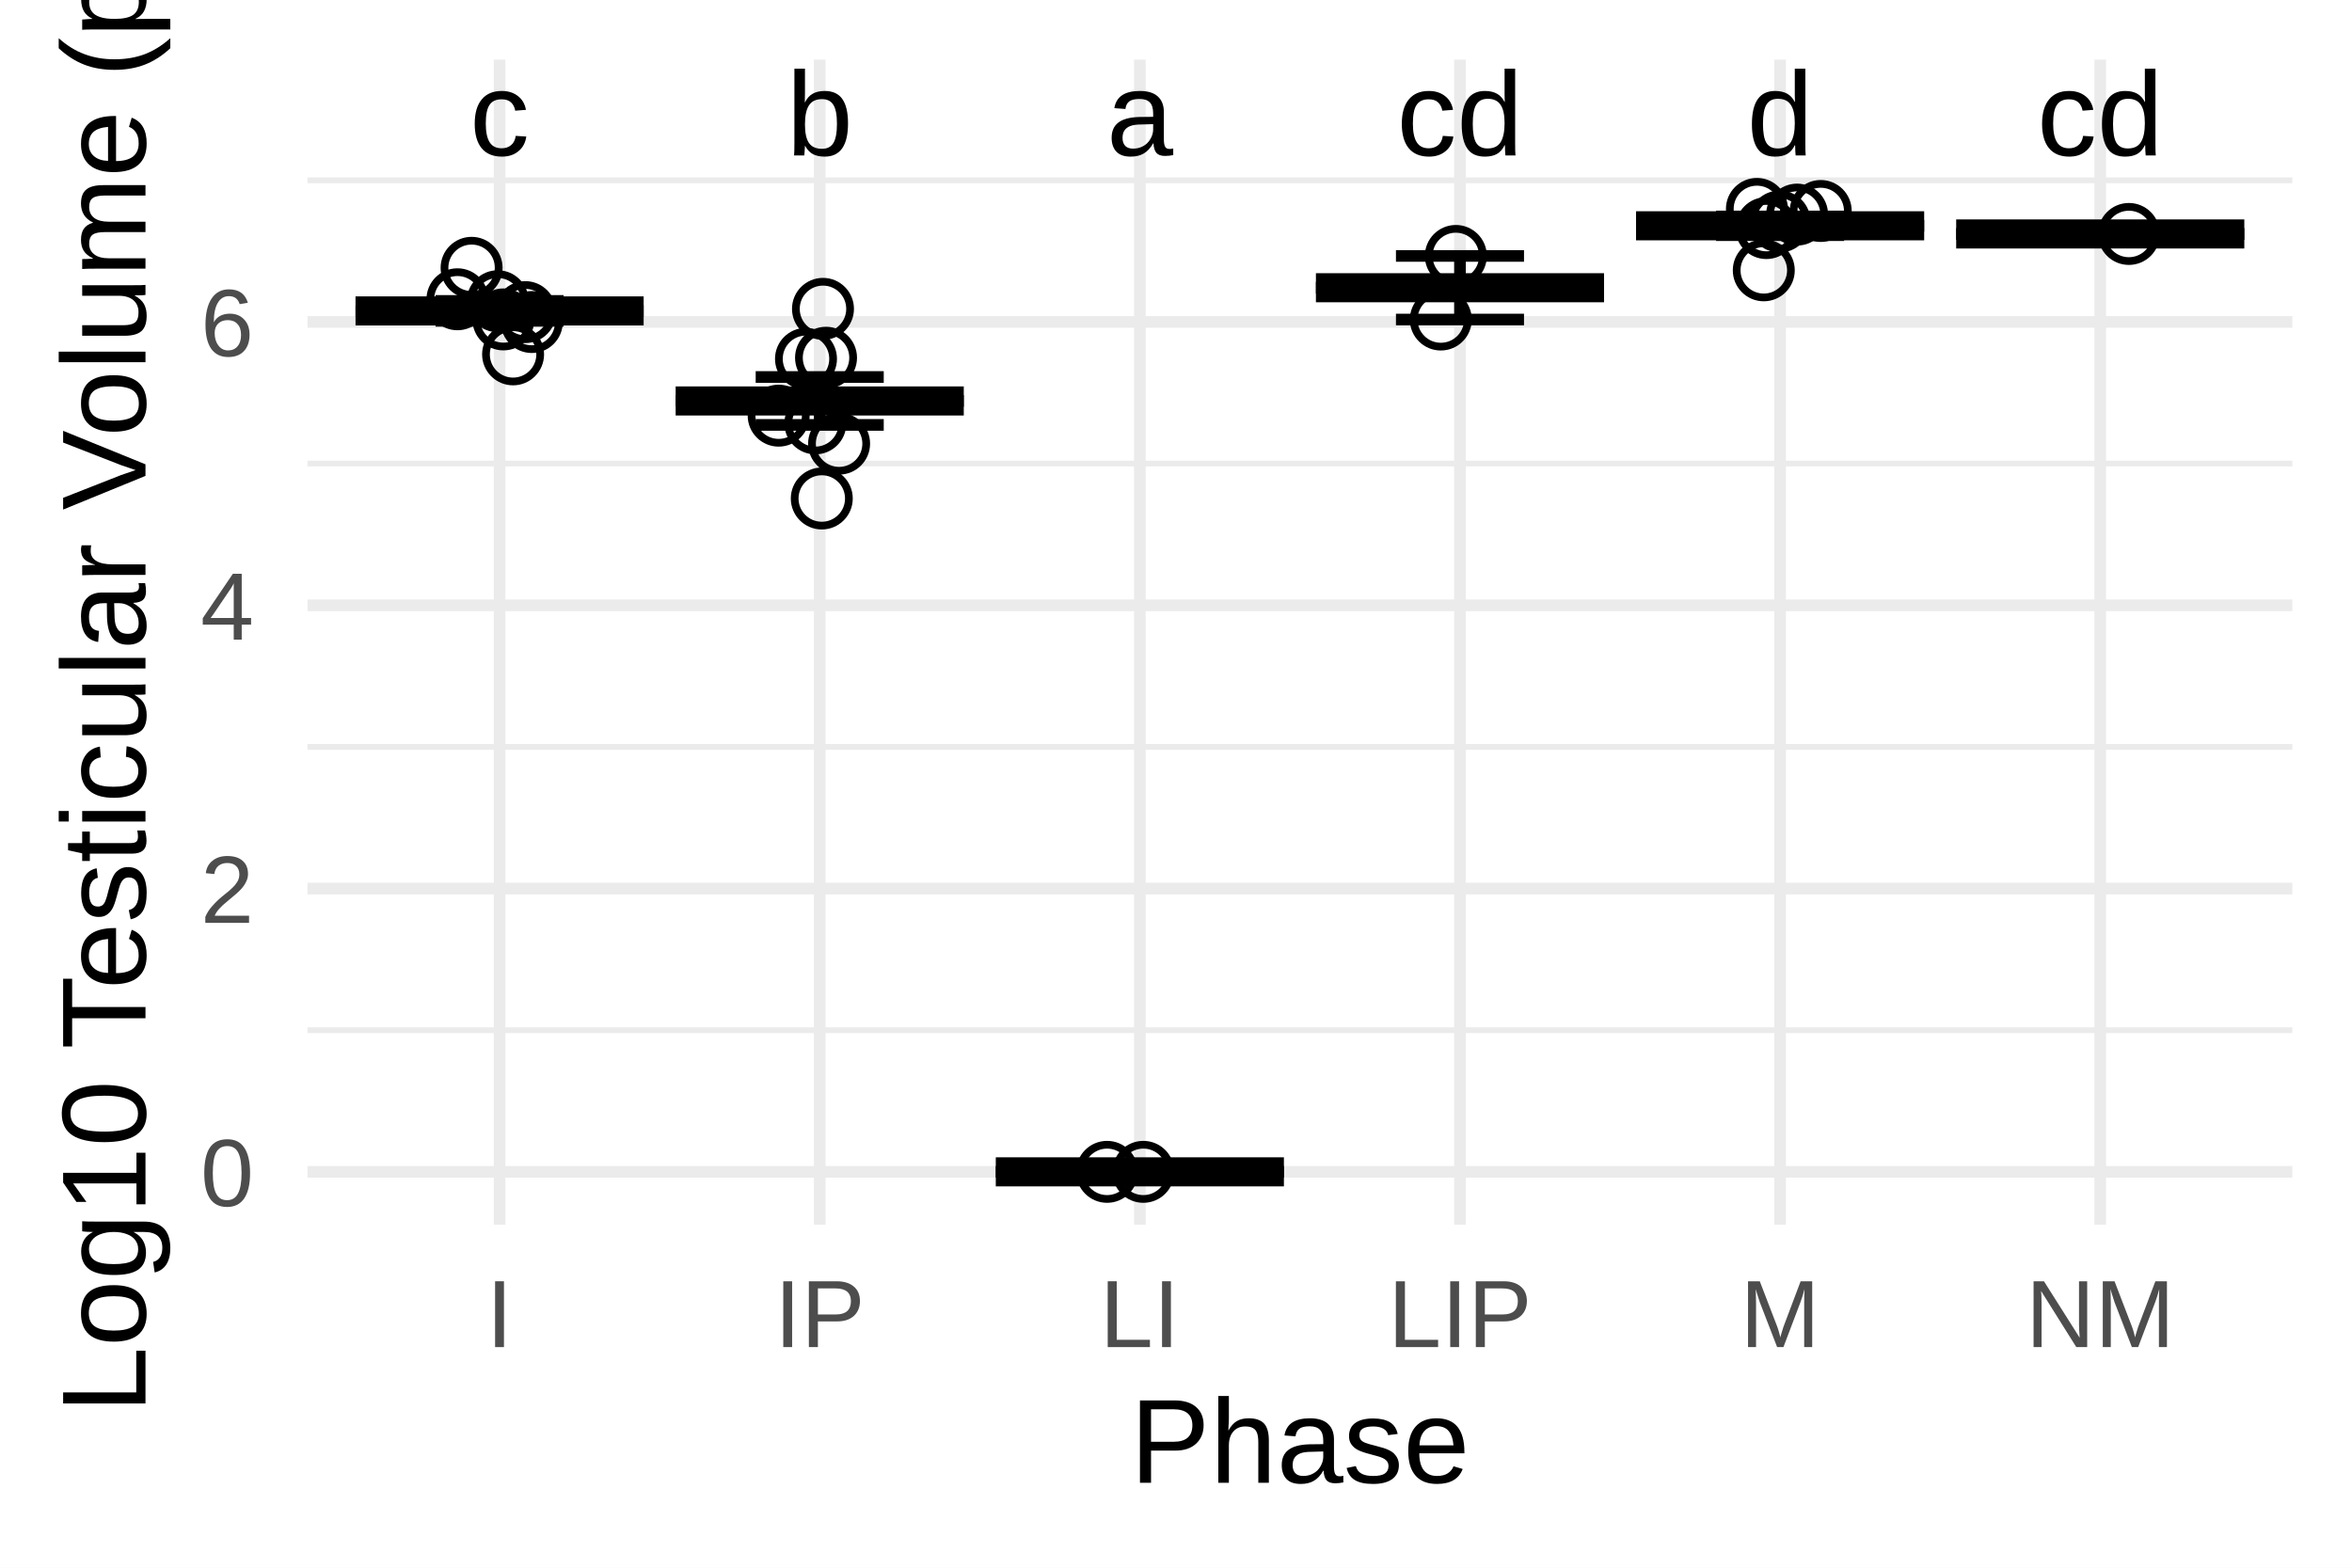
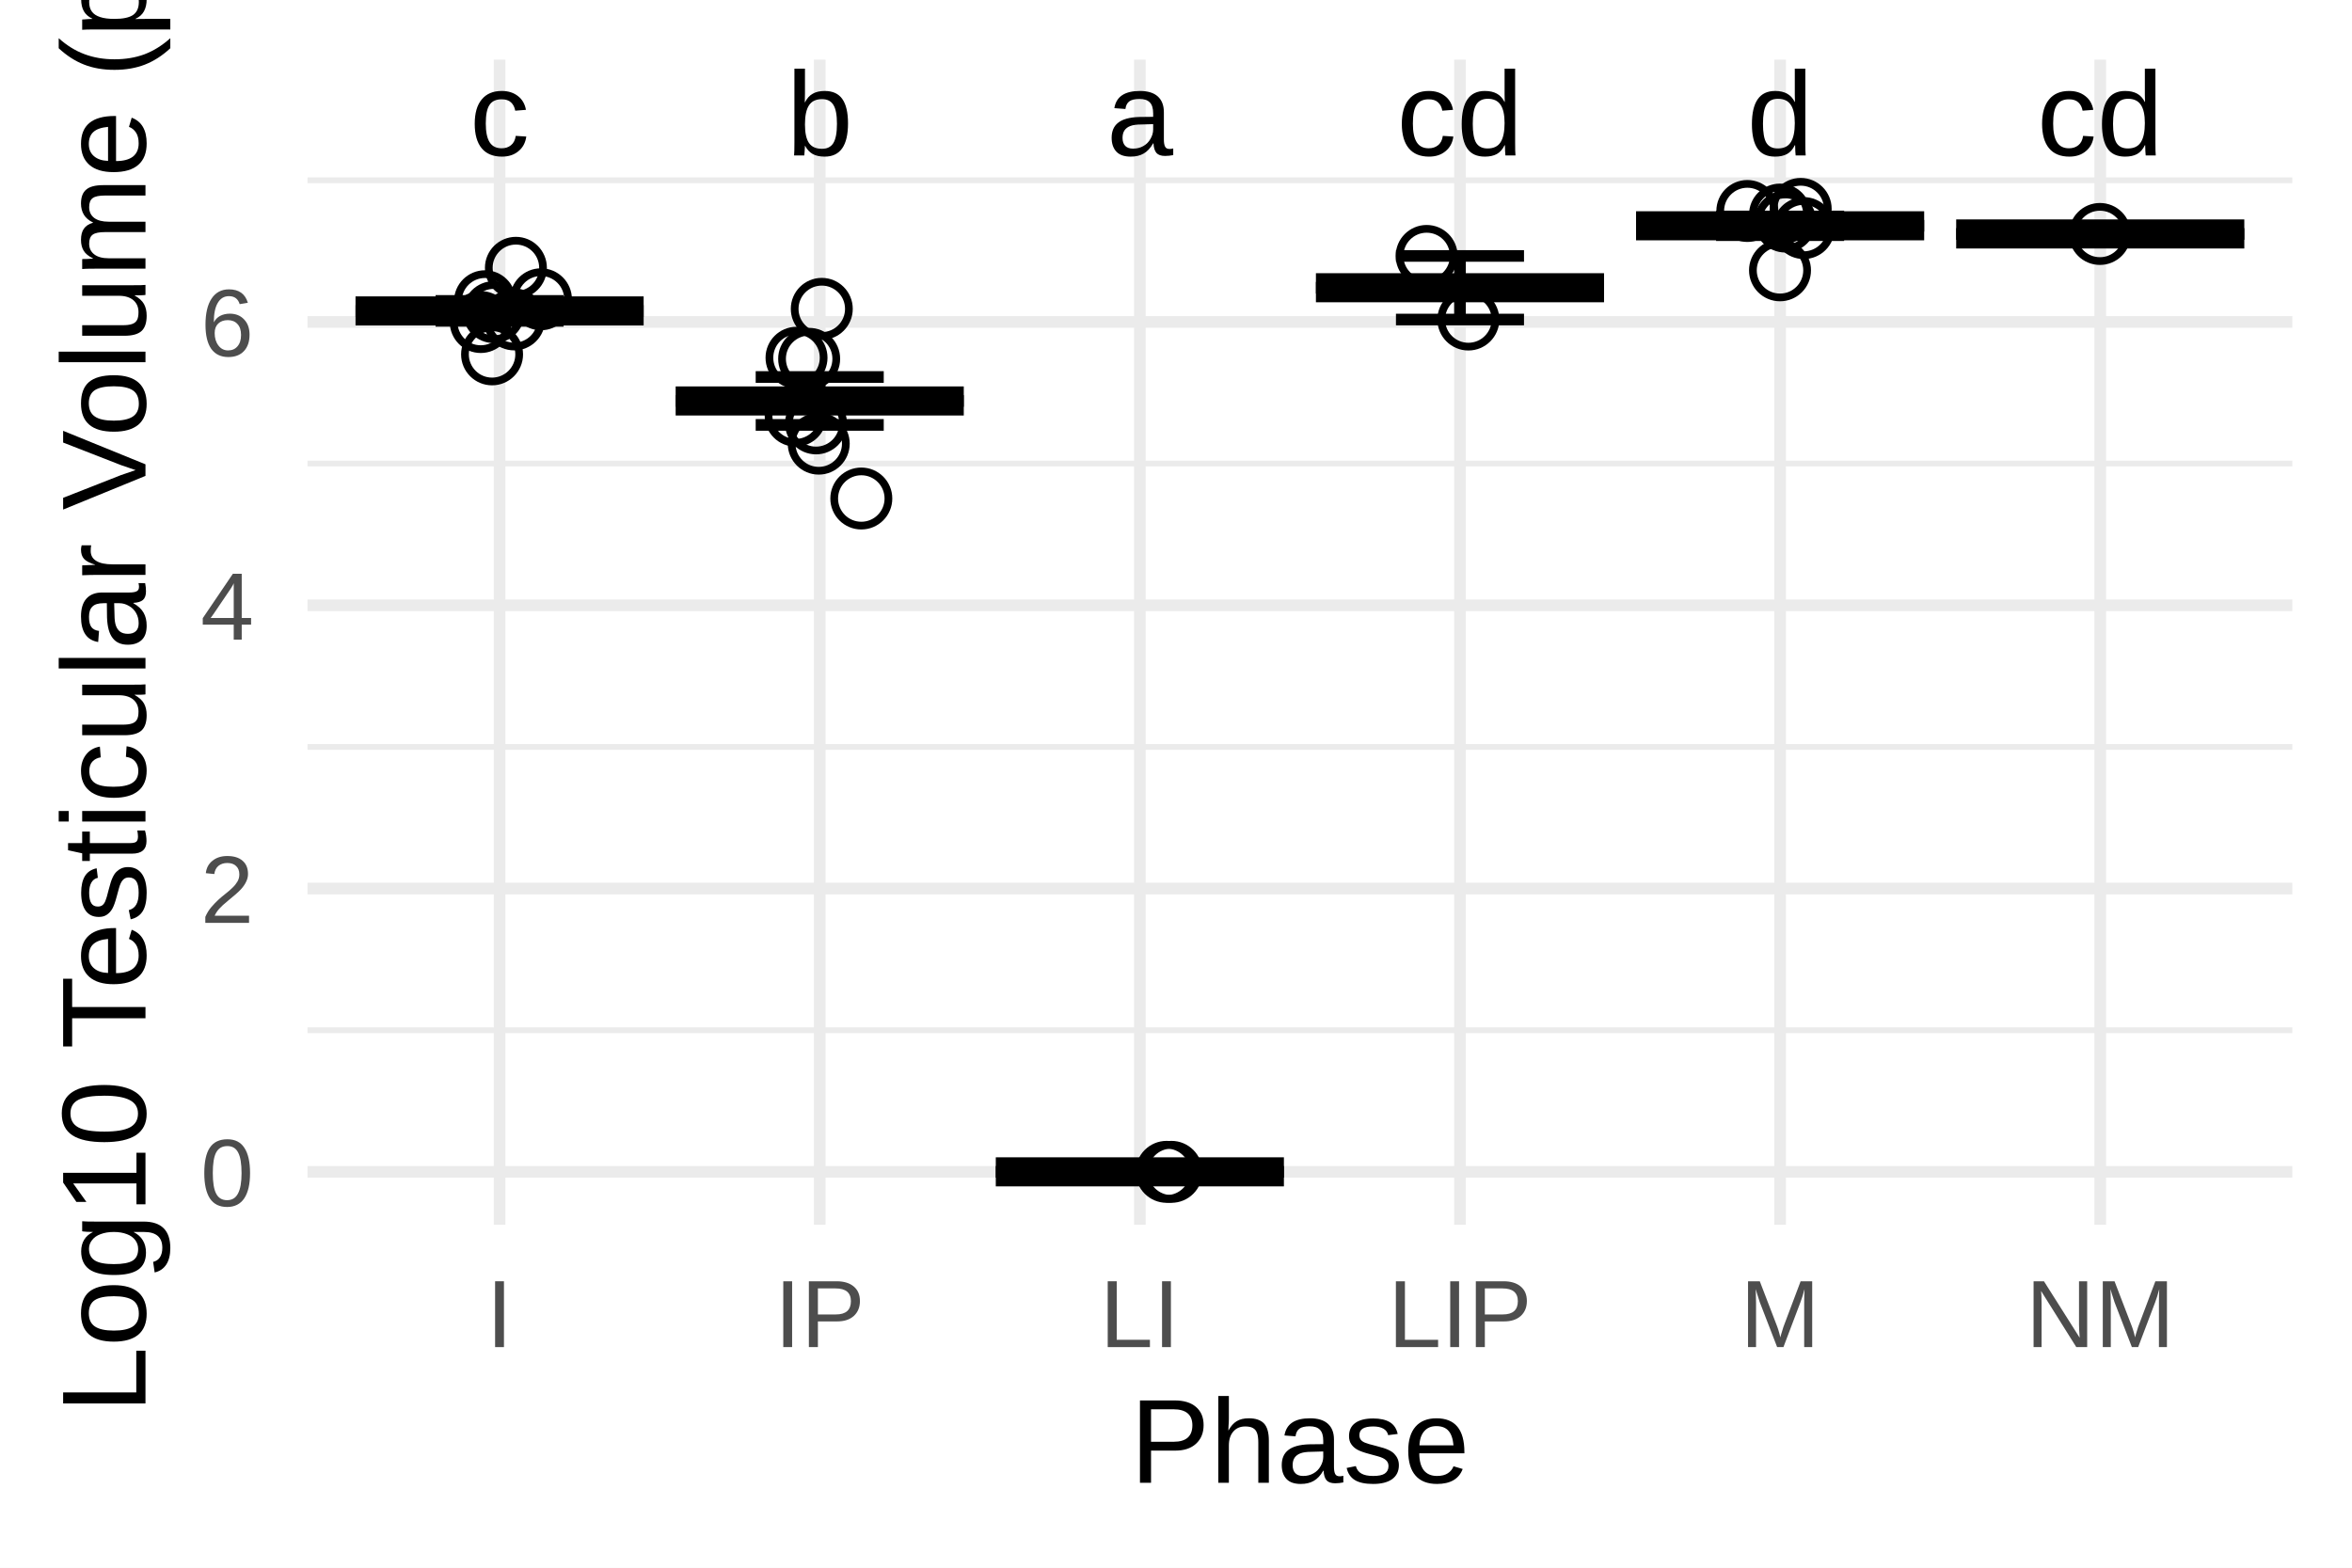
<svg xmlns="http://www.w3.org/2000/svg" width="216.00pt" height="144.00pt" viewBox="0 0 216.00 144.00">
  <g class="svglite">
    <defs>
      <style type="text/css">
    .svglite line, .svglite polyline, .svglite polygon, .svglite path, .svglite rect, .svglite circle {
      fill: none;
      stroke: #000000;
      stroke-linecap: round;
      stroke-linejoin: round;
      stroke-miterlimit: 10.00;
    }
    .svglite text {
      white-space: pre;
    }
    .svglite g.glyphgroup path {
      fill: inherit;
      stroke: none;
    }
  </style>
    </defs>
    <rect width="100%" height="100%" style="stroke: none; fill: #FFFFFF;" />
    <defs>
      <clipPath id="cpMC4wMHwyMTYuMDB8MC4wMHwxNDQuMDA=">
        <rect x="0.00" y="0.00" width="216.00" height="144.00" />
      </clipPath>
    </defs>
    <g clip-path="url(#cpMC4wMHwyMTYuMDB8MC4wMHwxNDQuMDA=)">
      <rect x="0.00" y="0.00" width="216.00" height="144.00" style="stroke-width: 1.07; stroke: none; fill: #FFFFFF;" />
    </g>
    <defs>
      <clipPath id="cpMjguMjR8MjEwLjUyfDUuNDh8MTEyLjUw">
        <rect x="28.24" y="5.48" width="182.28" height="107.02" />
      </clipPath>
    </defs>
    <g clip-path="url(#cpMjguMjR8MjEwLjUyfDUuNDh8MTEyLjUw)">
      <polyline points="28.24,94.63 210.52,94.63 " style="stroke-width: 0.53; stroke: #EBEBEB; stroke-linecap: butt;" />
      <polyline points="28.24,68.61 210.52,68.61 " style="stroke-width: 0.53; stroke: #EBEBEB; stroke-linecap: butt;" />
      <polyline points="28.24,42.58 210.52,42.58 " style="stroke-width: 0.53; stroke: #EBEBEB; stroke-linecap: butt;" />
      <polyline points="28.24,16.56 210.52,16.56 " style="stroke-width: 0.53; stroke: #EBEBEB; stroke-linecap: butt;" />
      <polyline points="28.24,107.64 210.52,107.64 " style="stroke-width: 1.07; stroke: #EBEBEB; stroke-linecap: butt;" />
      <polyline points="28.24,81.62 210.52,81.62 " style="stroke-width: 1.07; stroke: #EBEBEB; stroke-linecap: butt;" />
      <polyline points="28.24,55.60 210.52,55.60 " style="stroke-width: 1.07; stroke: #EBEBEB; stroke-linecap: butt;" />
      <polyline points="28.24,29.57 210.52,29.57 " style="stroke-width: 1.07; stroke: #EBEBEB; stroke-linecap: butt;" />
      <polyline points="45.88,112.50 45.88,5.48 " style="stroke-width: 1.07; stroke: #EBEBEB; stroke-linecap: butt;" />
      <polyline points="75.28,112.50 75.28,5.48 " style="stroke-width: 1.07; stroke: #EBEBEB; stroke-linecap: butt;" />
      <polyline points="104.68,112.50 104.68,5.48 " style="stroke-width: 1.07; stroke: #EBEBEB; stroke-linecap: butt;" />
      <polyline points="134.08,112.50 134.08,5.48 " style="stroke-width: 1.07; stroke: #EBEBEB; stroke-linecap: butt;" />
      <polyline points="163.48,112.50 163.48,5.48 " style="stroke-width: 1.07; stroke: #EBEBEB; stroke-linecap: butt;" />
      <polyline points="192.88,112.50 192.88,5.48 " style="stroke-width: 1.07; stroke: #EBEBEB; stroke-linecap: butt;" />
-       <circle cx="101.67" cy="107.64" r="2.49" style="stroke-width: 0.71;" />
-       <circle cx="132.32" cy="29.35" r="2.49" style="stroke-width: 0.71;" />
-       <circle cx="45.71" cy="27.67" r="2.49" style="stroke-width: 0.71;" />
-       <circle cx="75.47" cy="45.79" r="2.49" style="stroke-width: 0.71;" />
-       <circle cx="46.23" cy="29.34" r="2.49" style="stroke-width: 0.71;" />
-       <circle cx="74.88" cy="38.89" r="2.49" style="stroke-width: 0.71;" />
-       <circle cx="167.21" cy="19.38" r="2.49" style="stroke-width: 0.71;" />
-       <circle cx="161.35" cy="19.19" r="2.49" style="stroke-width: 0.71;" />
-       <circle cx="163.43" cy="20.35" r="2.49" style="stroke-width: 0.71;" />
-       <circle cx="162.22" cy="20.95" r="2.49" style="stroke-width: 0.71;" />
-       <circle cx="165.04" cy="19.71" r="2.49" style="stroke-width: 0.71;" />
-       <circle cx="47.12" cy="32.55" r="2.49" style="stroke-width: 0.71;" />
-       <circle cx="75.86" cy="32.86" r="2.49" style="stroke-width: 0.71;" />
-       <circle cx="161.98" cy="24.83" r="2.49" style="stroke-width: 0.71;" />
-       <circle cx="105.00" cy="107.64" r="2.49" style="stroke-width: 0.71;" />
-       <circle cx="133.70" cy="23.51" r="2.49" style="stroke-width: 0.71;" />
-       <circle cx="48.84" cy="29.58" r="2.49" style="stroke-width: 0.71;" />
-       <circle cx="74.02" cy="32.96" r="2.49" style="stroke-width: 0.71;" />
-       <circle cx="48.24" cy="28.67" r="2.49" style="stroke-width: 0.71;" />
-       <circle cx="71.51" cy="38.18" r="2.49" style="stroke-width: 0.71;" />
-       <circle cx="195.51" cy="21.49" r="2.49" style="stroke-width: 0.71;" />
-       <circle cx="43.31" cy="24.60" r="2.49" style="stroke-width: 0.71;" />
-       <circle cx="77.06" cy="40.75" r="2.49" style="stroke-width: 0.71;" />
-       <circle cx="42.01" cy="27.49" r="2.49" style="stroke-width: 0.71;" />
-       <circle cx="75.58" cy="28.37" r="2.49" style="stroke-width: 0.71;" />
+       <circle cx="107.58" cy="107.64" r="2.49" style="stroke-width: 0.71;" />
+       <circle cx="134.85" cy="29.35" r="2.49" style="stroke-width: 0.71;" />
+       <circle cx="44.54" cy="27.67" r="2.49" style="stroke-width: 0.71;" />
+       <circle cx="79.10" cy="45.79" r="2.49" style="stroke-width: 0.71;" />
+       <circle cx="47.22" cy="29.34" r="2.49" style="stroke-width: 0.71;" />
+       <circle cx="74.94" cy="38.89" r="2.49" style="stroke-width: 0.71;" />
+       <circle cx="160.47" cy="19.38" r="2.49" style="stroke-width: 0.71;" />
+       <circle cx="165.37" cy="19.19" r="2.49" style="stroke-width: 0.71;" />
+       <circle cx="163.95" cy="20.35" r="2.49" style="stroke-width: 0.71;" />
+       <circle cx="165.65" cy="20.95" r="2.49" style="stroke-width: 0.71;" />
+       <circle cx="163.47" cy="19.71" r="2.49" style="stroke-width: 0.71;" />
+       <circle cx="45.19" cy="32.55" r="2.49" style="stroke-width: 0.71;" />
+       <circle cx="73.15" cy="32.86" r="2.49" style="stroke-width: 0.71;" />
+       <circle cx="163.47" cy="24.83" r="2.49" style="stroke-width: 0.71;" />
+       <circle cx="107.14" cy="107.64" r="2.49" style="stroke-width: 0.71;" />
+       <circle cx="131.02" cy="23.51" r="2.49" style="stroke-width: 0.71;" />
+       <circle cx="44.15" cy="29.58" r="2.49" style="stroke-width: 0.71;" />
+       <circle cx="74.31" cy="32.96" r="2.49" style="stroke-width: 0.71;" />
+       <circle cx="45.35" cy="28.67" r="2.49" style="stroke-width: 0.71;" />
+       <circle cx="73.07" cy="38.18" r="2.49" style="stroke-width: 0.71;" />
+       <circle cx="192.85" cy="21.49" r="2.49" style="stroke-width: 0.71;" />
+       <circle cx="47.38" cy="24.60" r="2.49" style="stroke-width: 0.71;" />
+       <circle cx="75.19" cy="40.75" r="2.49" style="stroke-width: 0.71;" />
+       <circle cx="49.68" cy="27.49" r="2.49" style="stroke-width: 0.71;" />
+       <circle cx="75.47" cy="28.37" r="2.49" style="stroke-width: 0.71;" />
      <polygon points="32.65,28.56 32.65,28.56 59.11,28.56 59.11,28.56 32.65,28.56 " style="stroke-width: 1.07; stroke-linecap: butt; stroke-linejoin: miter;" />
      <polygon points="62.05,36.83 62.05,36.83 88.51,36.83 88.51,36.83 62.05,36.83 " style="stroke-width: 1.07; stroke-linecap: butt; stroke-linejoin: miter;" />
      <polygon points="91.45,107.64 91.45,107.64 117.91,107.64 117.91,107.64 91.45,107.64 " style="stroke-width: 1.07; stroke-linecap: butt; stroke-linejoin: miter;" />
      <polygon points="120.85,26.43 120.85,26.43 147.31,26.43 147.31,26.43 120.85,26.43 " style="stroke-width: 1.07; stroke-linecap: butt; stroke-linejoin: miter;" />
      <polygon points="150.25,20.74 150.25,20.74 176.71,20.74 176.71,20.74 150.25,20.74 " style="stroke-width: 1.07; stroke-linecap: butt; stroke-linejoin: miter;" />
      <polygon points="179.65,21.49 179.65,21.49 206.11,21.49 206.11,21.49 179.65,21.49 " style="stroke-width: 1.07; stroke-linecap: butt; stroke-linejoin: miter;" />
      <line x1="32.65" y1="28.56" x2="59.11" y2="28.56" style="stroke-width: 2.67; stroke-linecap: butt; stroke-linejoin: miter;" />
      <line x1="62.05" y1="36.83" x2="88.51" y2="36.83" style="stroke-width: 2.67; stroke-linecap: butt; stroke-linejoin: miter;" />
      <line x1="91.45" y1="107.64" x2="117.91" y2="107.64" style="stroke-width: 2.67; stroke-linecap: butt; stroke-linejoin: miter;" />
      <line x1="120.85" y1="26.43" x2="147.31" y2="26.43" style="stroke-width: 2.67; stroke-linecap: butt; stroke-linejoin: miter;" />
      <line x1="150.25" y1="20.74" x2="176.71" y2="20.74" style="stroke-width: 2.67; stroke-linecap: butt; stroke-linejoin: miter;" />
      <line x1="179.65" y1="21.49" x2="206.11" y2="21.49" style="stroke-width: 2.67; stroke-linecap: butt; stroke-linejoin: miter;" />
      <polyline points="40.00,27.64 51.76,27.64 " style="stroke-width: 1.07; stroke-linecap: butt;" />
      <polyline points="45.88,27.64 45.88,29.47 " style="stroke-width: 1.07; stroke-linecap: butt;" />
      <polyline points="40.00,29.47 51.76,29.47 " style="stroke-width: 1.07; stroke-linecap: butt;" />
      <polyline points="69.40,34.63 81.16,34.63 " style="stroke-width: 1.07; stroke-linecap: butt;" />
      <polyline points="75.28,34.63 75.28,39.03 " style="stroke-width: 1.07; stroke-linecap: butt;" />
      <polyline points="69.40,39.03 81.16,39.03 " style="stroke-width: 1.07; stroke-linecap: butt;" />
      <polyline points="98.80,107.64 110.56,107.64 " style="stroke-width: 1.07; stroke-linecap: butt;" />
      <polyline points="104.68,107.64 104.68,107.64 " style="stroke-width: 1.07; stroke-linecap: butt;" />
      <polyline points="98.80,107.64 110.56,107.64 " style="stroke-width: 1.07; stroke-linecap: butt;" />
      <polyline points="128.20,23.51 139.96,23.51 " style="stroke-width: 1.07; stroke-linecap: butt;" />
      <polyline points="134.08,23.51 134.08,29.35 " style="stroke-width: 1.07; stroke-linecap: butt;" />
      <polyline points="128.20,29.35 139.96,29.35 " style="stroke-width: 1.07; stroke-linecap: butt;" />
      <polyline points="157.60,19.88 169.36,19.88 " style="stroke-width: 1.07; stroke-linecap: butt;" />
      <polyline points="163.48,19.88 163.48,21.60 " style="stroke-width: 1.07; stroke-linecap: butt;" />
      <polyline points="157.60,21.60 169.36,21.60 " style="stroke-width: 1.07; stroke-linecap: butt;" />
      <text x="104.68" y="14.28" text-anchor="middle" style="font-size: 11.00px; font-family: &quot;Arial&quot;;" textLength="18.38px" lengthAdjust="spacingAndGlyphs"> a   </text>
      <text x="75.28" y="14.28" text-anchor="middle" style="font-size: 11.00px; font-family: &quot;Arial&quot;;" textLength="18.38px" lengthAdjust="spacingAndGlyphs">  b  </text>
      <text x="45.88" y="14.28" text-anchor="middle" style="font-size: 11.00px; font-family: &quot;Arial&quot;;" textLength="17.75px" lengthAdjust="spacingAndGlyphs">   c </text>
      <text x="134.08" y="14.28" text-anchor="middle" style="font-size: 11.00px; font-family: &quot;Arial&quot;;" textLength="20.81px" lengthAdjust="spacingAndGlyphs">   cd</text>
      <text x="192.88" y="14.28" text-anchor="middle" style="font-size: 11.00px; font-family: &quot;Arial&quot;;" textLength="20.81px" lengthAdjust="spacingAndGlyphs">   cd</text>
      <text x="163.48" y="14.28" text-anchor="middle" style="font-size: 11.00px; font-family: &quot;Arial&quot;;" textLength="18.38px" lengthAdjust="spacingAndGlyphs">    d</text>
    </g>
    <g clip-path="url(#cpMC4wMHwyMTYuMDB8MC4wMHwxNDQuMDA=)">
      <text x="23.31" y="110.79" text-anchor="end" style="font-size: 8.80px;fill: #4D4D4D; font-family: &quot;Arial&quot;;" textLength="4.89px" lengthAdjust="spacingAndGlyphs">0</text>
      <text x="23.31" y="84.77" text-anchor="end" style="font-size: 8.80px;fill: #4D4D4D; font-family: &quot;Arial&quot;;" textLength="4.89px" lengthAdjust="spacingAndGlyphs">2</text>
      <text x="23.31" y="58.75" text-anchor="end" style="font-size: 8.80px;fill: #4D4D4D; font-family: &quot;Arial&quot;;" textLength="4.89px" lengthAdjust="spacingAndGlyphs">4</text>
      <text x="23.31" y="32.72" text-anchor="end" style="font-size: 8.80px;fill: #4D4D4D; font-family: &quot;Arial&quot;;" textLength="4.89px" lengthAdjust="spacingAndGlyphs">6</text>
      <text x="45.88" y="123.74" text-anchor="middle" style="font-size: 8.80px;fill: #4D4D4D; font-family: &quot;Arial&quot;;" textLength="2.44px" lengthAdjust="spacingAndGlyphs">I</text>
      <text x="75.28" y="123.74" text-anchor="middle" style="font-size: 8.80px;fill: #4D4D4D; font-family: &quot;Arial&quot;;" textLength="8.31px" lengthAdjust="spacingAndGlyphs">IP</text>
      <text x="104.68" y="123.74" text-anchor="middle" style="font-size: 8.80px;fill: #4D4D4D; font-family: &quot;Arial&quot;;" textLength="7.33px" lengthAdjust="spacingAndGlyphs">LI</text>
      <text x="134.08" y="123.74" text-anchor="middle" style="font-size: 8.80px;fill: #4D4D4D; font-family: &quot;Arial&quot;;" textLength="13.20px" lengthAdjust="spacingAndGlyphs">LIP</text>
      <text x="163.48" y="123.74" text-anchor="middle" style="font-size: 8.80px;fill: #4D4D4D; font-family: &quot;Arial&quot;;" textLength="7.33px" lengthAdjust="spacingAndGlyphs">M</text>
      <text x="192.88" y="123.74" text-anchor="middle" style="font-size: 8.80px;fill: #4D4D4D; font-family: &quot;Arial&quot;;" textLength="13.69px" lengthAdjust="spacingAndGlyphs">NM</text>
      <text x="119.38" y="136.20" text-anchor="middle" style="font-size: 11.00px; font-family: &quot;Arial&quot;;" textLength="31.22px" lengthAdjust="spacingAndGlyphs">Phase</text>
      <text transform="translate(13.36,58.99) rotate(-90)" text-anchor="middle" style="font-size: 11.00px; font-family: &quot;Arial&quot;;" textLength="141.72px" lengthAdjust="spacingAndGlyphs">Log10 Testicular Volume (px)</text>
    </g>
  </g>
</svg>
